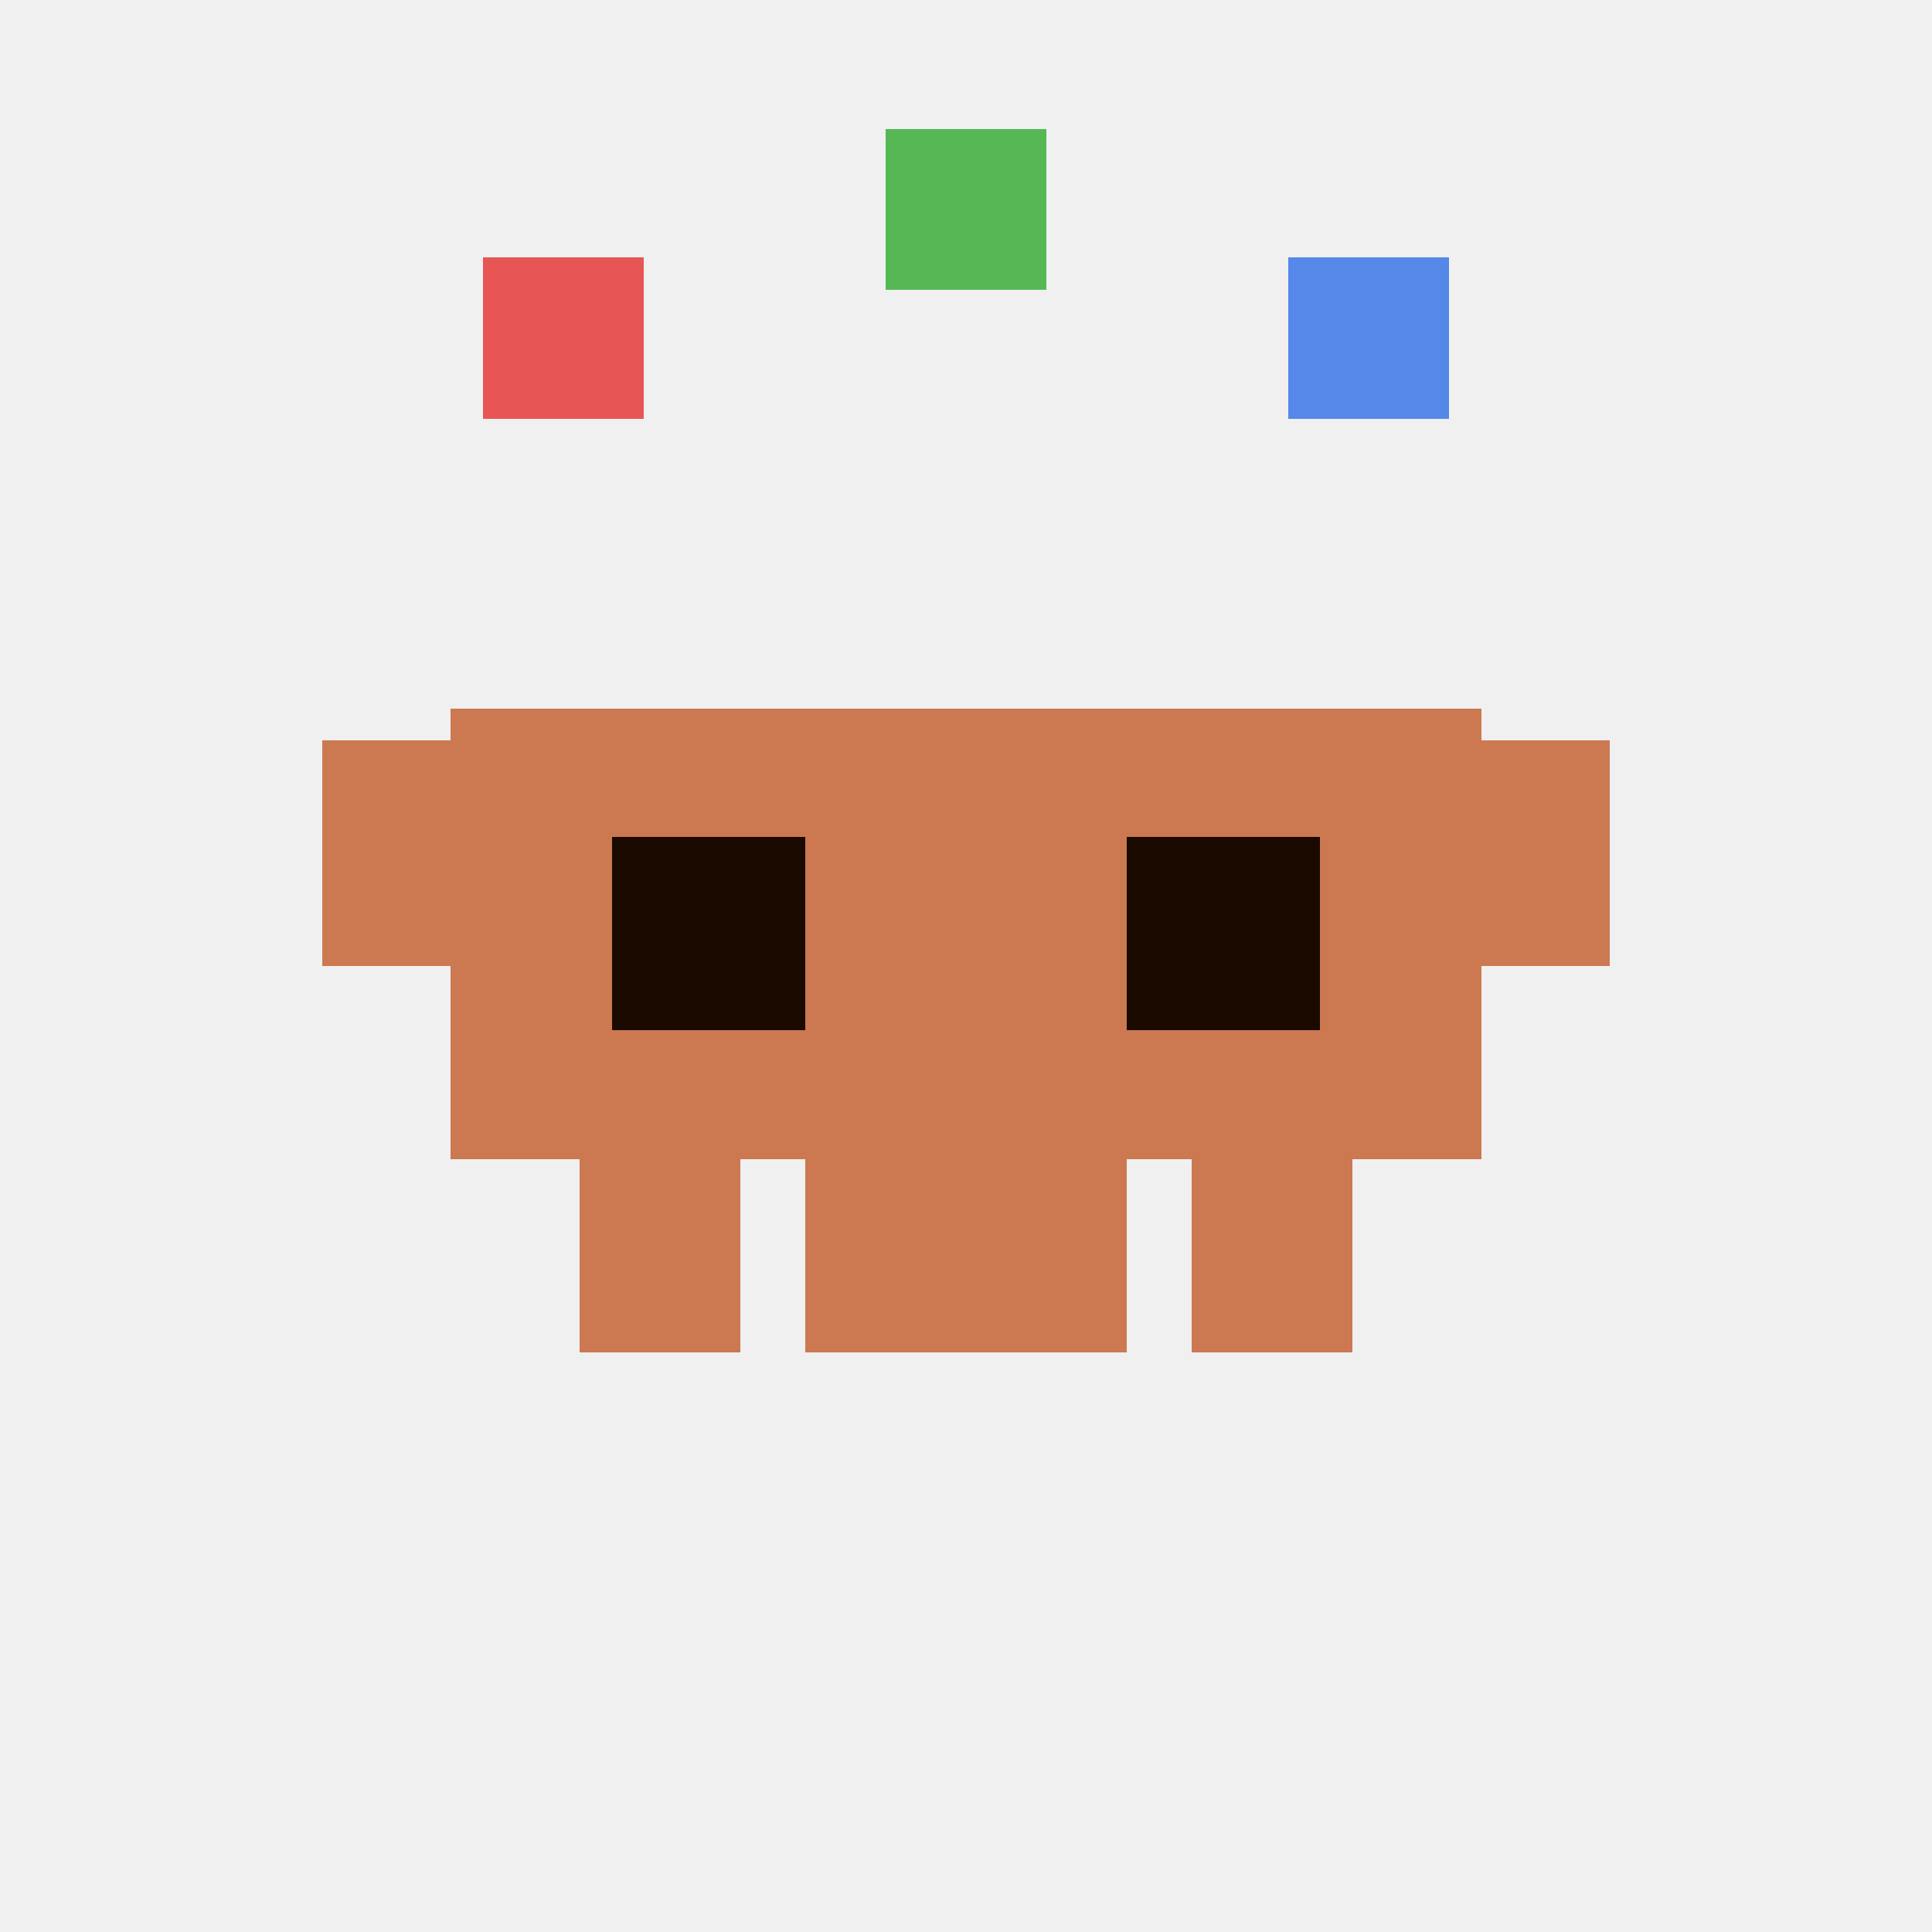
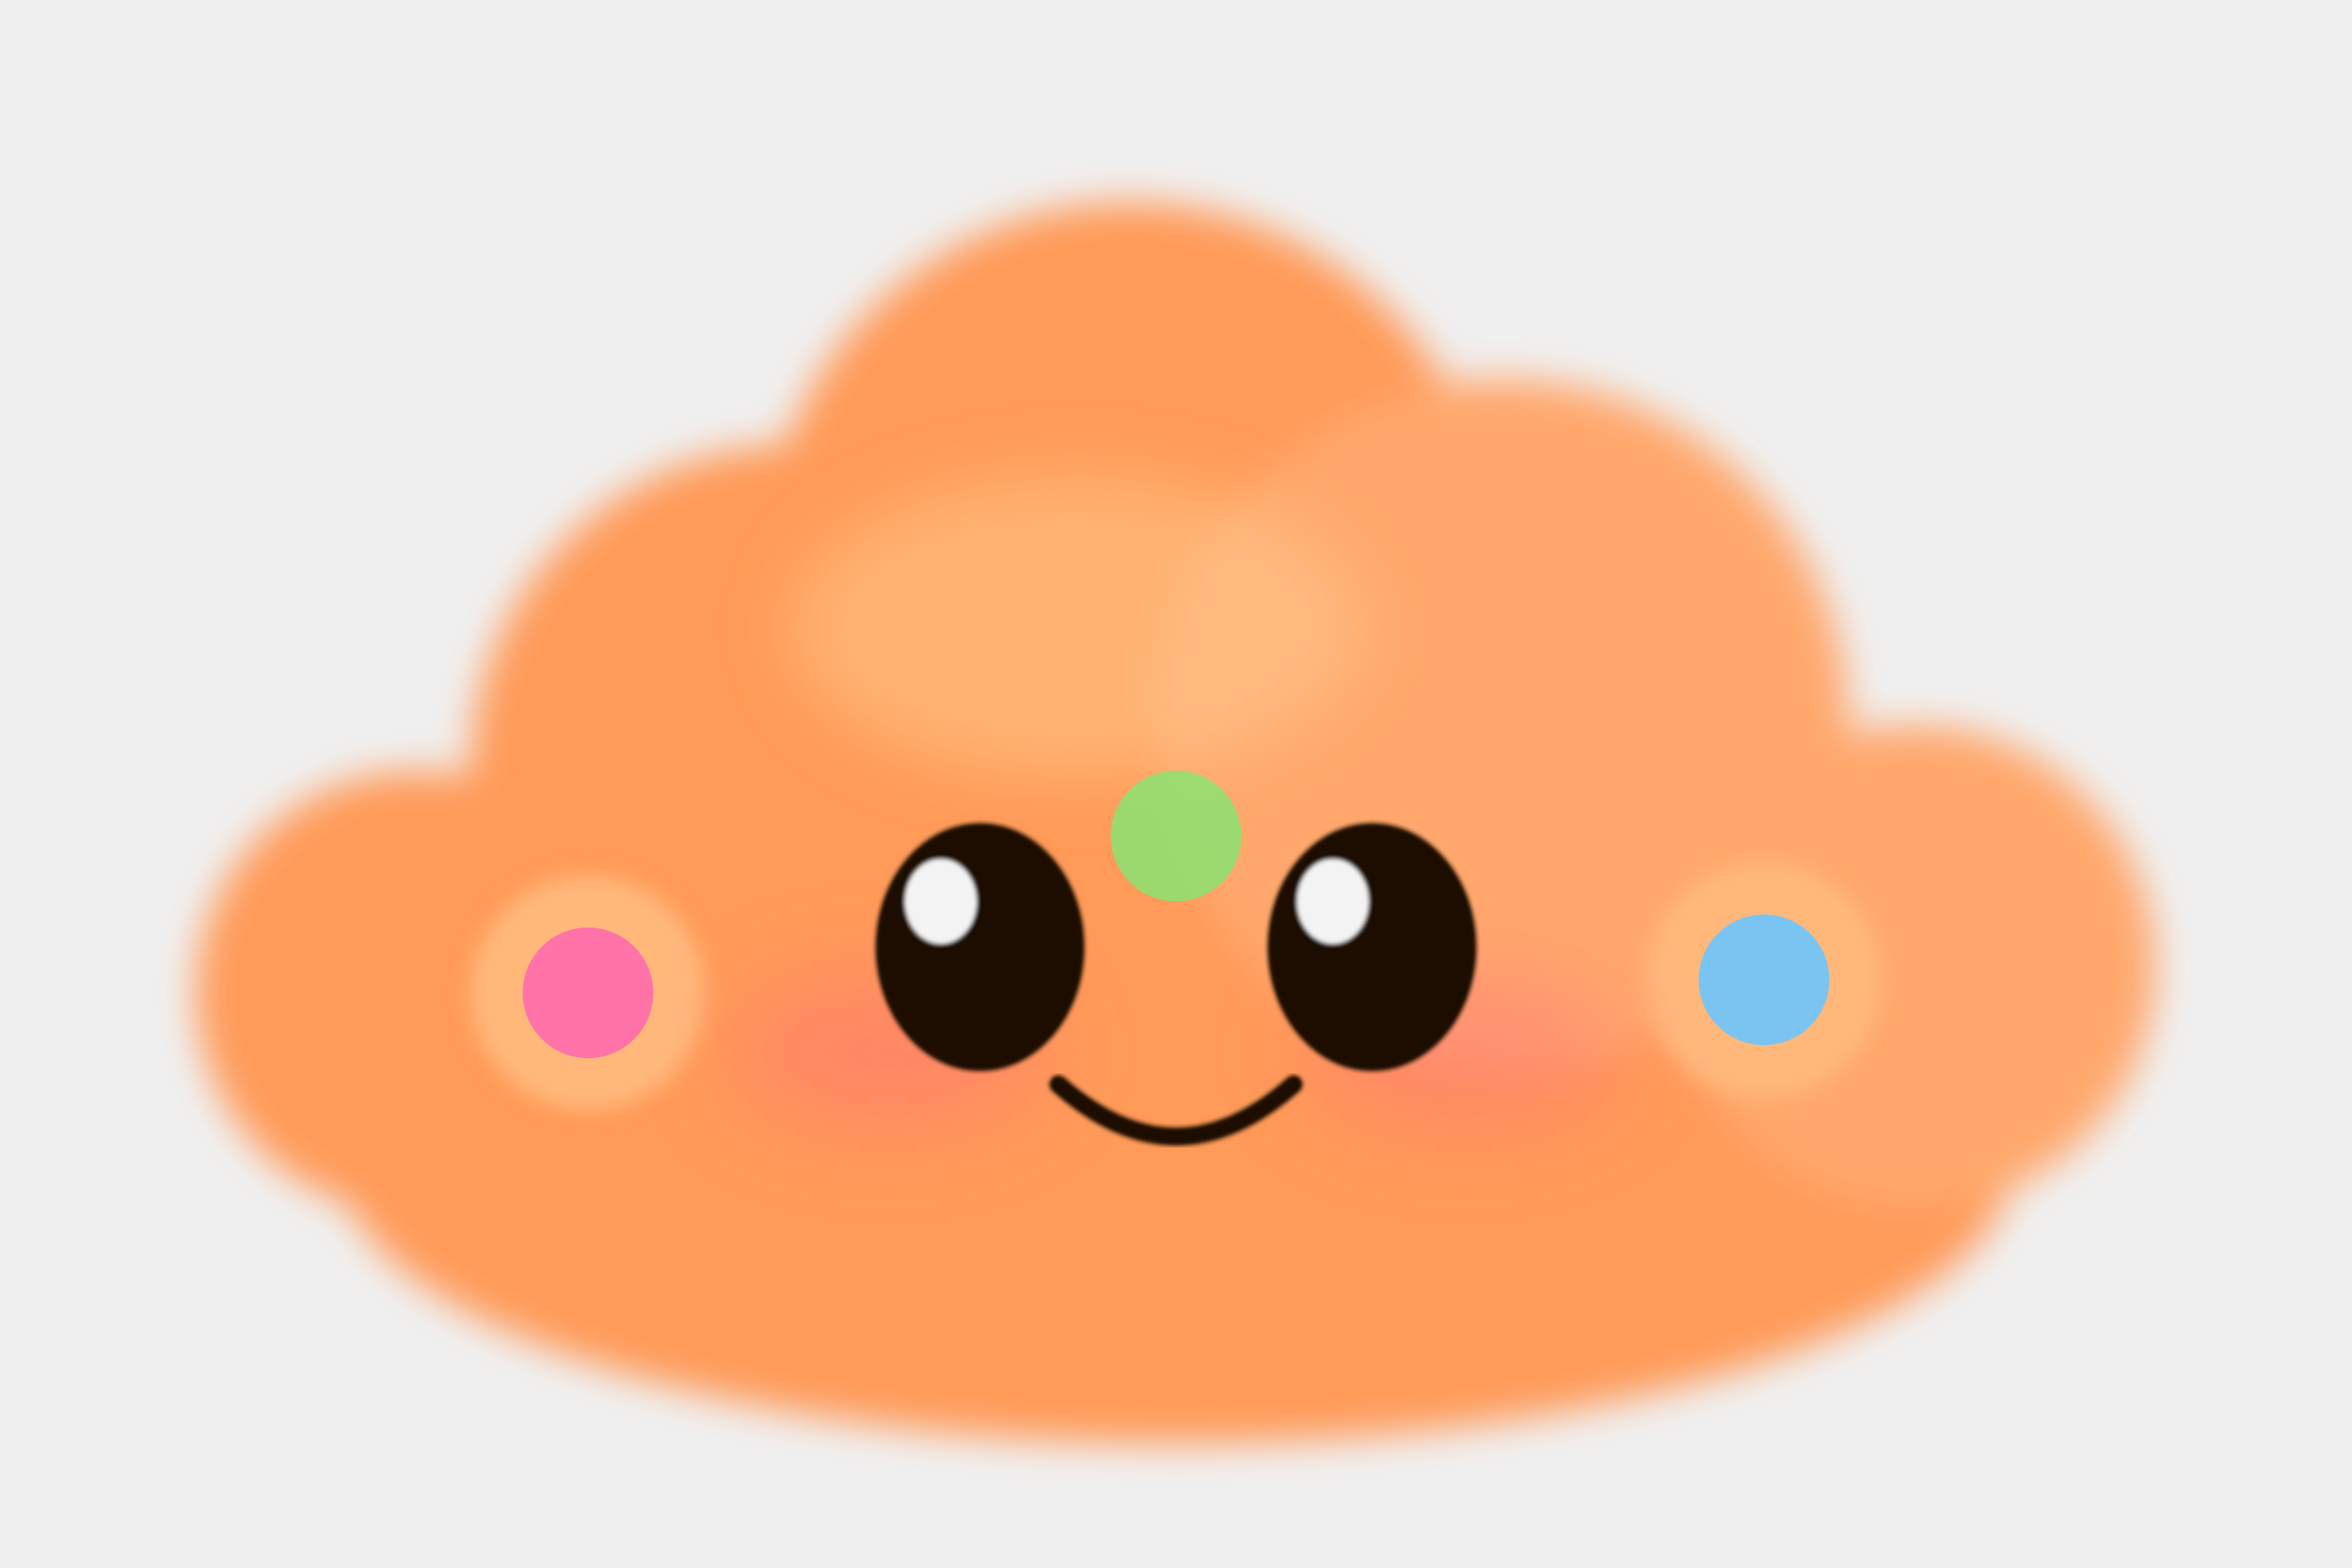
- <svg xmlns="http://www.w3.org/2000/svg" viewBox="0 0 120 120" width="120" height="120" shape-rendering="crispEdges">
-   <g id="root">
-     <rect x="28" y="44" width="64" height="28" fill="#CC7850" />
-     <rect x="20" y="46" width="8" height="14" fill="#CC7850" />
-     <rect x="92" y="46" width="8" height="14" fill="#CC7850" />
-     <rect x="38" y="52" width="12" height="12" fill="#1A0A00" />
-     <rect x="70" y="52" width="12" height="12" fill="#1A0A00" />
-     <rect x="36" y="72" width="10" height="12" fill="#CC7850" />
-     <rect x="50" y="72" width="10" height="12" fill="#CC7850" />
-     <rect x="60" y="72" width="10" height="12" fill="#CC7850" />
-     <rect x="74" y="72" width="10" height="12" fill="#CC7850" />
-     <g>
-       <animateTransform attributeName="transform" type="translate" values="0,0;0,-8;0,0" dur="0.8s" repeatCount="indefinite" />
-       <rect x="30" y="16" width="10" height="10" fill="#E85555" />
+ <svg xmlns="http://www.w3.org/2000/svg" width="360" height="240" viewBox="0 0 360 240" aria-label="Juggling">
+   <defs>
+     <filter id="fC" x="-15%" y="-15%" width="130%" height="130%">
+       <feGaussianBlur stdDeviation="3" />
+     </filter>
+     <filter id="fG" x="-60%" y="-60%" width="220%" height="220%">
+       <feGaussianBlur stdDeviation="5" />
+     </filter>
+     <filter id="fB" x="-100%" y="-100%" width="300%" height="300%">
+       <feGaussianBlur stdDeviation="7" />
+     </filter>
+     <filter id="fF" x="-20%" y="-20%" width="140%" height="140%">
+       <feGaussianBlur stdDeviation="0.3" />
+     </filter>
+     <filter id="fH" x="-30%" y="-30%" width="160%" height="160%">
+       <feGaussianBlur stdDeviation="1.5" />
+     </filter>
+   </defs>
+   <style>
+   .cloud{animation:float 3.8s ease-in-out infinite}
+   @keyframes float{0%,100%{transform:translateY(0)}50%{transform:translateY(-12px)}}
+   .eye-l,.eye-r{transform-box:fill-box;transform-origin:center;animation:blink 5.2s ease-in-out infinite}
+   @keyframes blink{0%,82%,100%{transform:scaleY(1)}88%{transform:scaleY(.06)}93%{transform:scaleY(1)}}
+   .ba{transform-box:fill-box;transform-origin:center;animation:ba 1.2s ease-in-out infinite}
+   .bb{transform-box:fill-box;transform-origin:center;animation:bb 1.2s ease-in-out infinite .4s}
+   .bc{transform-box:fill-box;transform-origin:center;animation:bc 1.2s ease-in-out infinite .8s}
+   .hjl{transform-box:fill-box;transform-origin:center;animation:hjl 1.2s ease-in-out infinite}
+   .hjr{transform-box:fill-box;transform-origin:center;animation:hjr 1.2s ease-in-out infinite .6s}
+   @keyframes ba{0%,100%{transform:translate(0,0)}50%{transform:translate(52px,-58px)}}
+   @keyframes bb{0%,100%{transform:translate(0,0)}50%{transform:translate(-44px,-62px)}}
+   @keyframes bc{0%,100%{transform:translate(0,0)}50%{transform:translate(10px,-68px)}}
+   @keyframes hjl{0%,100%{transform:translateY(0)}50%{transform:translateY(-10px)}}
+   @keyframes hjr{0%,100%{transform:translateY(-10px)}50%{transform:translateY(0)}}</style>
+   <g class="cloud">
+     <g filter="url(#fC)">
+       <ellipse cx="180" cy="178" rx="128" ry="43" fill="#FF9A59" />
+       <circle cx="64" cy="152" r="34" fill="#FF9A59" />
+       <circle cx="122" cy="118" r="50" fill="#FF9A59" />
+       <circle cx="173" cy="87" r="56" fill="#FF9A59" />
+       <circle cx="230" cy="111" r="53" fill="#FFA76C" />
+       <circle cx="293" cy="148" r="37" fill="#FFA76C" />
    </g>
-     <g>
-       <animateTransform attributeName="transform" type="translate" values="0,0;0,-8;0,0" dur="0.8s" begin="0.27s" repeatCount="indefinite" />
-       <rect x="55" y="8" width="10" height="10" fill="#55B855" />
+     <g filter="url(#fG)">
+       <ellipse cx="165" cy="96" rx="44" ry="23" fill="#FFCF90" opacity="0.48" />
    </g>
-     <g>
-       <animateTransform attributeName="transform" type="translate" values="0,0;0,-8;0,0" dur="0.8s" begin="0.54s" repeatCount="indefinite" />
-       <rect x="80" y="16" width="10" height="10" fill="#5588E8" />
+     <g class="hjl" filter="url(#fH)">
+       <circle cx="90" cy="152" r="18" fill="#FFB87A" />
+     </g>
+     <g class="hjr" filter="url(#fH)">
+       <circle cx="270" cy="150" r="18" fill="#FFB87A" />
+     </g>
+     <g class="ba">
+       <circle cx="90" cy="152" r="10" fill="#FF6BAE" opacity="0.9" />
+     </g>
+     <g class="bb">
+       <circle cx="270" cy="150" r="10" fill="#6BC5FF" opacity="0.9" />
+     </g>
+     <g class="bc">
+       <circle cx="180" cy="128" r="10" fill="#90E070" opacity="0.9" />
+     </g>
+     <ellipse cx="136" cy="161" rx="24" ry="11" fill="#FF6080" opacity="0.35" filter="url(#fB)" />
+     <ellipse cx="224" cy="161" rx="24" ry="11" fill="#FF6080" opacity="0.35" filter="url(#fB)" />
+     <g filter="url(#fF)">
+       <ellipse cx="150" cy="145" rx="16" ry="19" fill="#1E0A00" />
+       <ellipse cx="144" cy="138" rx="5.5" ry="6.5" fill="#FFF" opacity="0.95" />
+       <ellipse cx="210" cy="145" rx="16" ry="19" fill="#1E0A00" />
+       <ellipse cx="204" cy="138" rx="5.5" ry="6.5" fill="#FFF" opacity="0.95" />
+     </g>
+     <g filter="url(#fF)">
+       <path d="M 162 166 Q 180 182 198 166" stroke="#1E0A00" stroke-width="2.8" fill="none" stroke-linecap="round" />
    </g>
  </g>
</svg>
